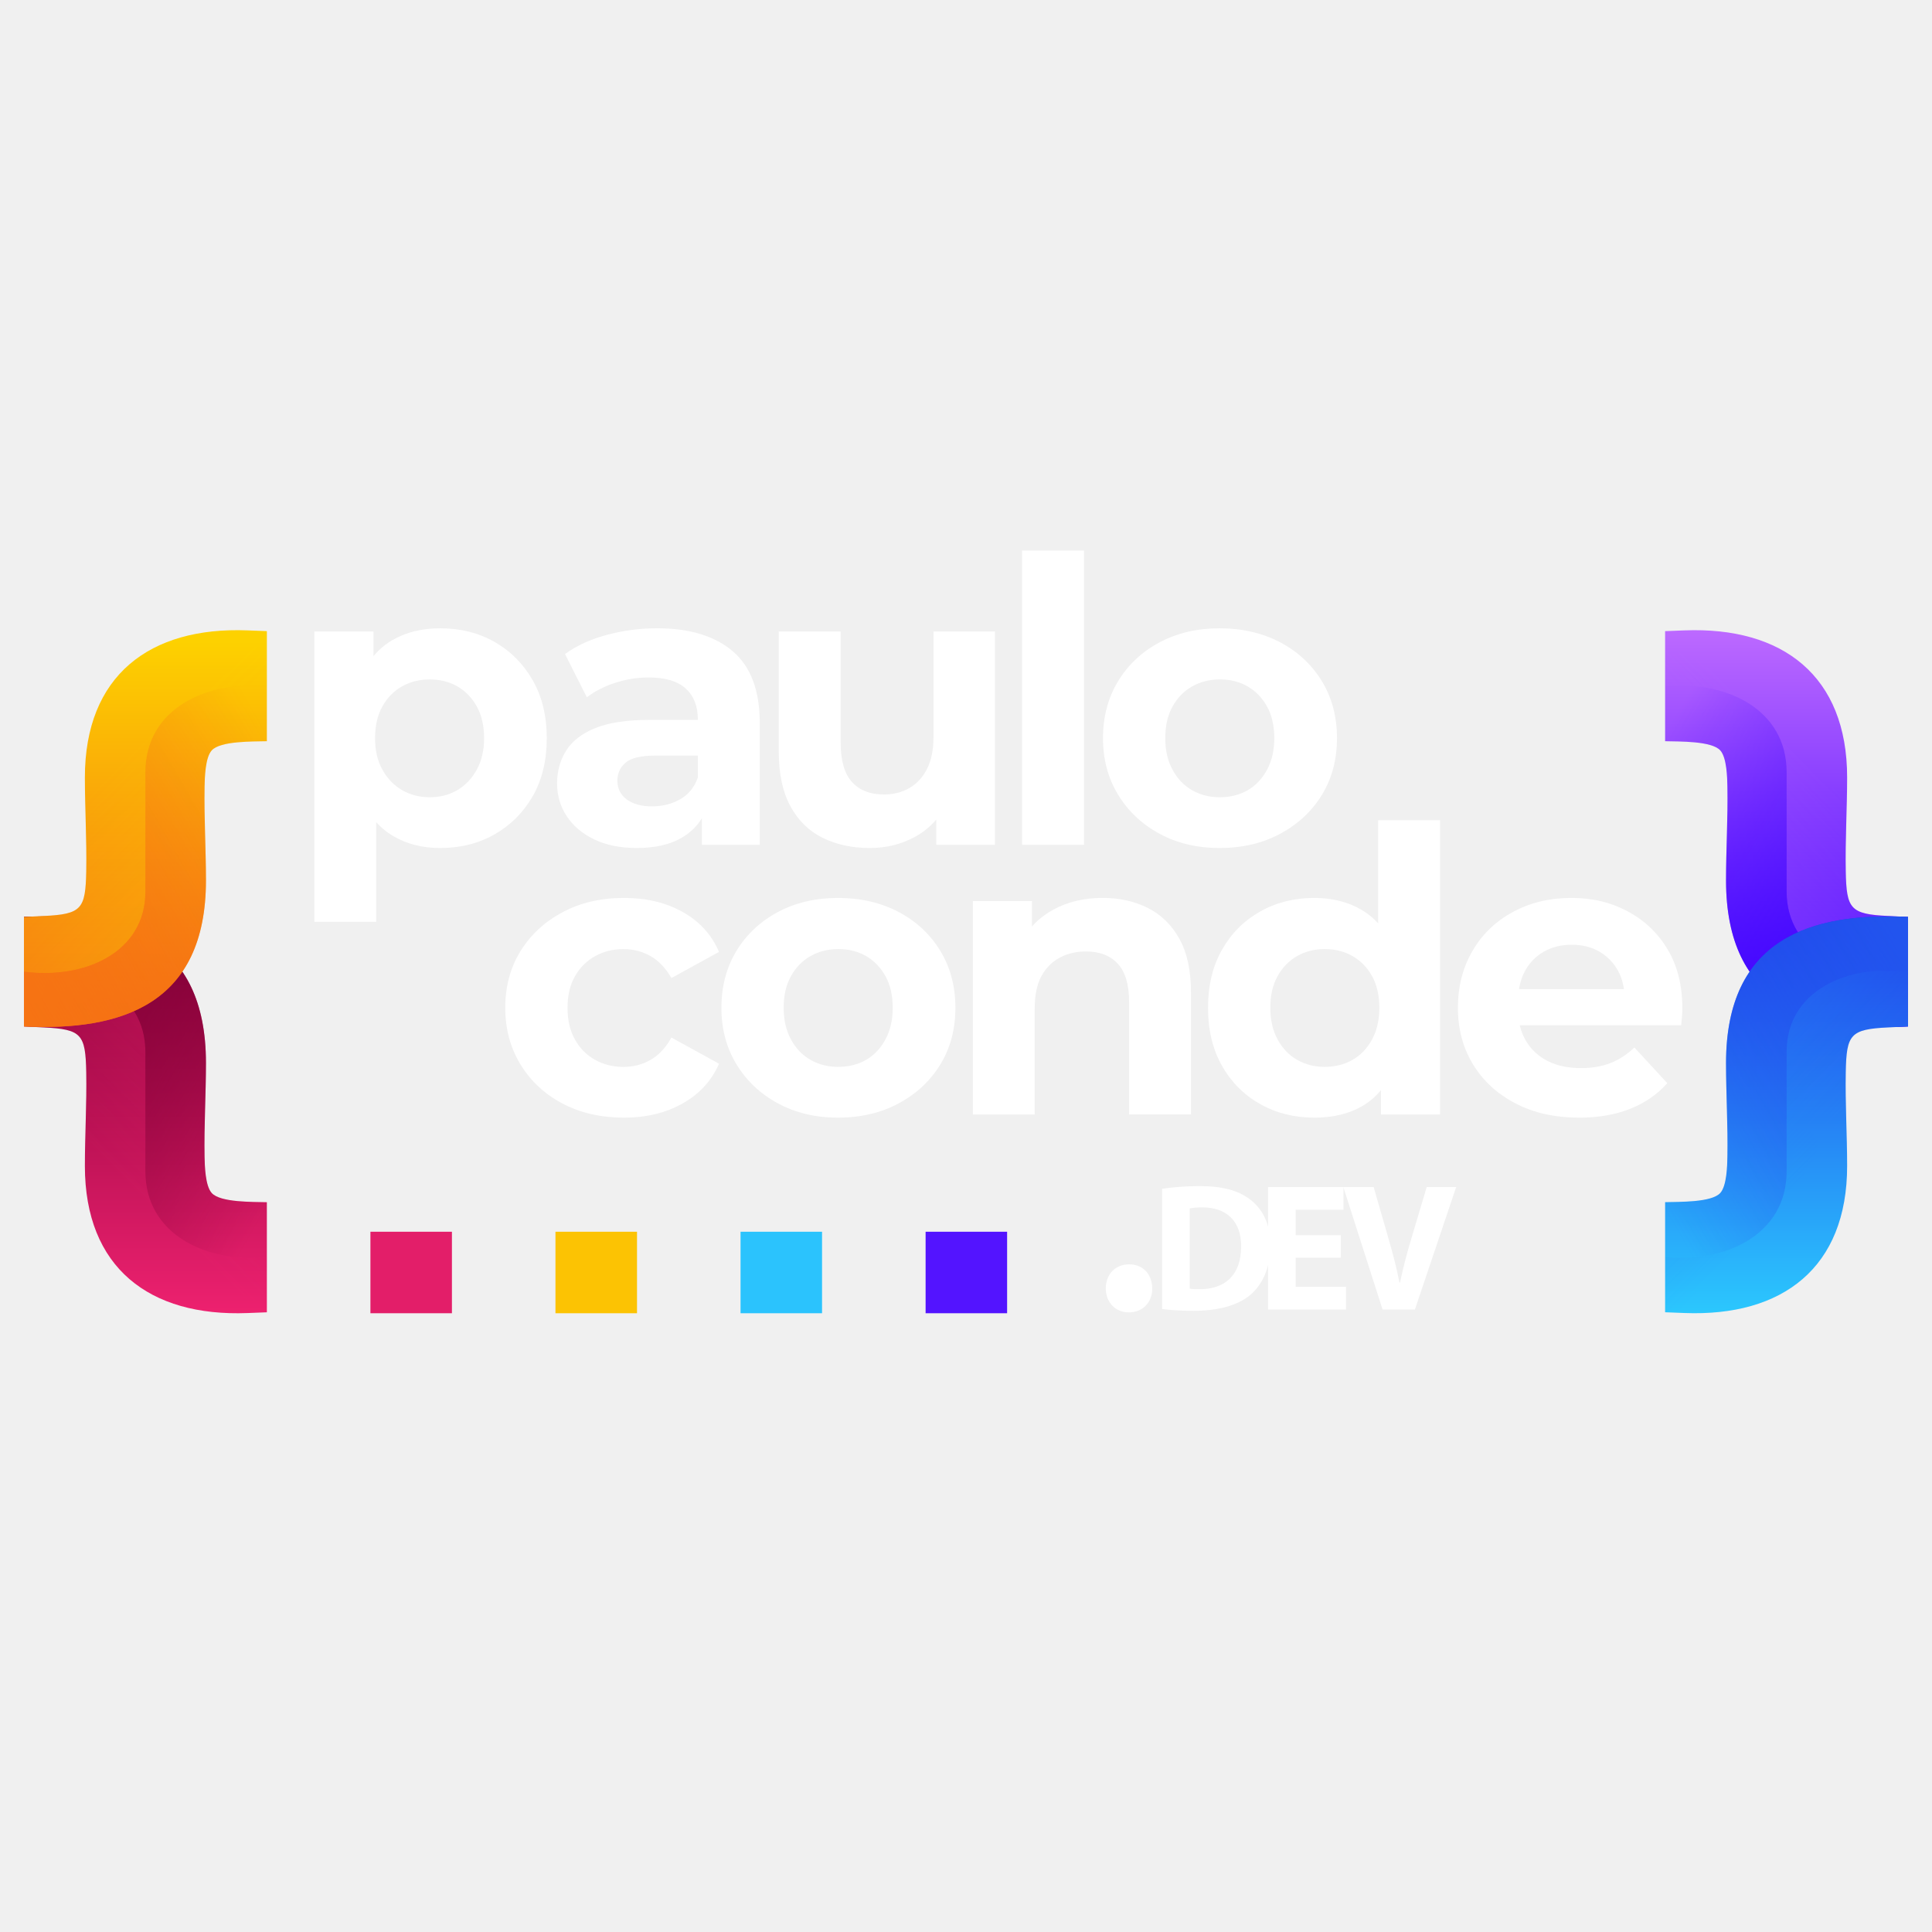
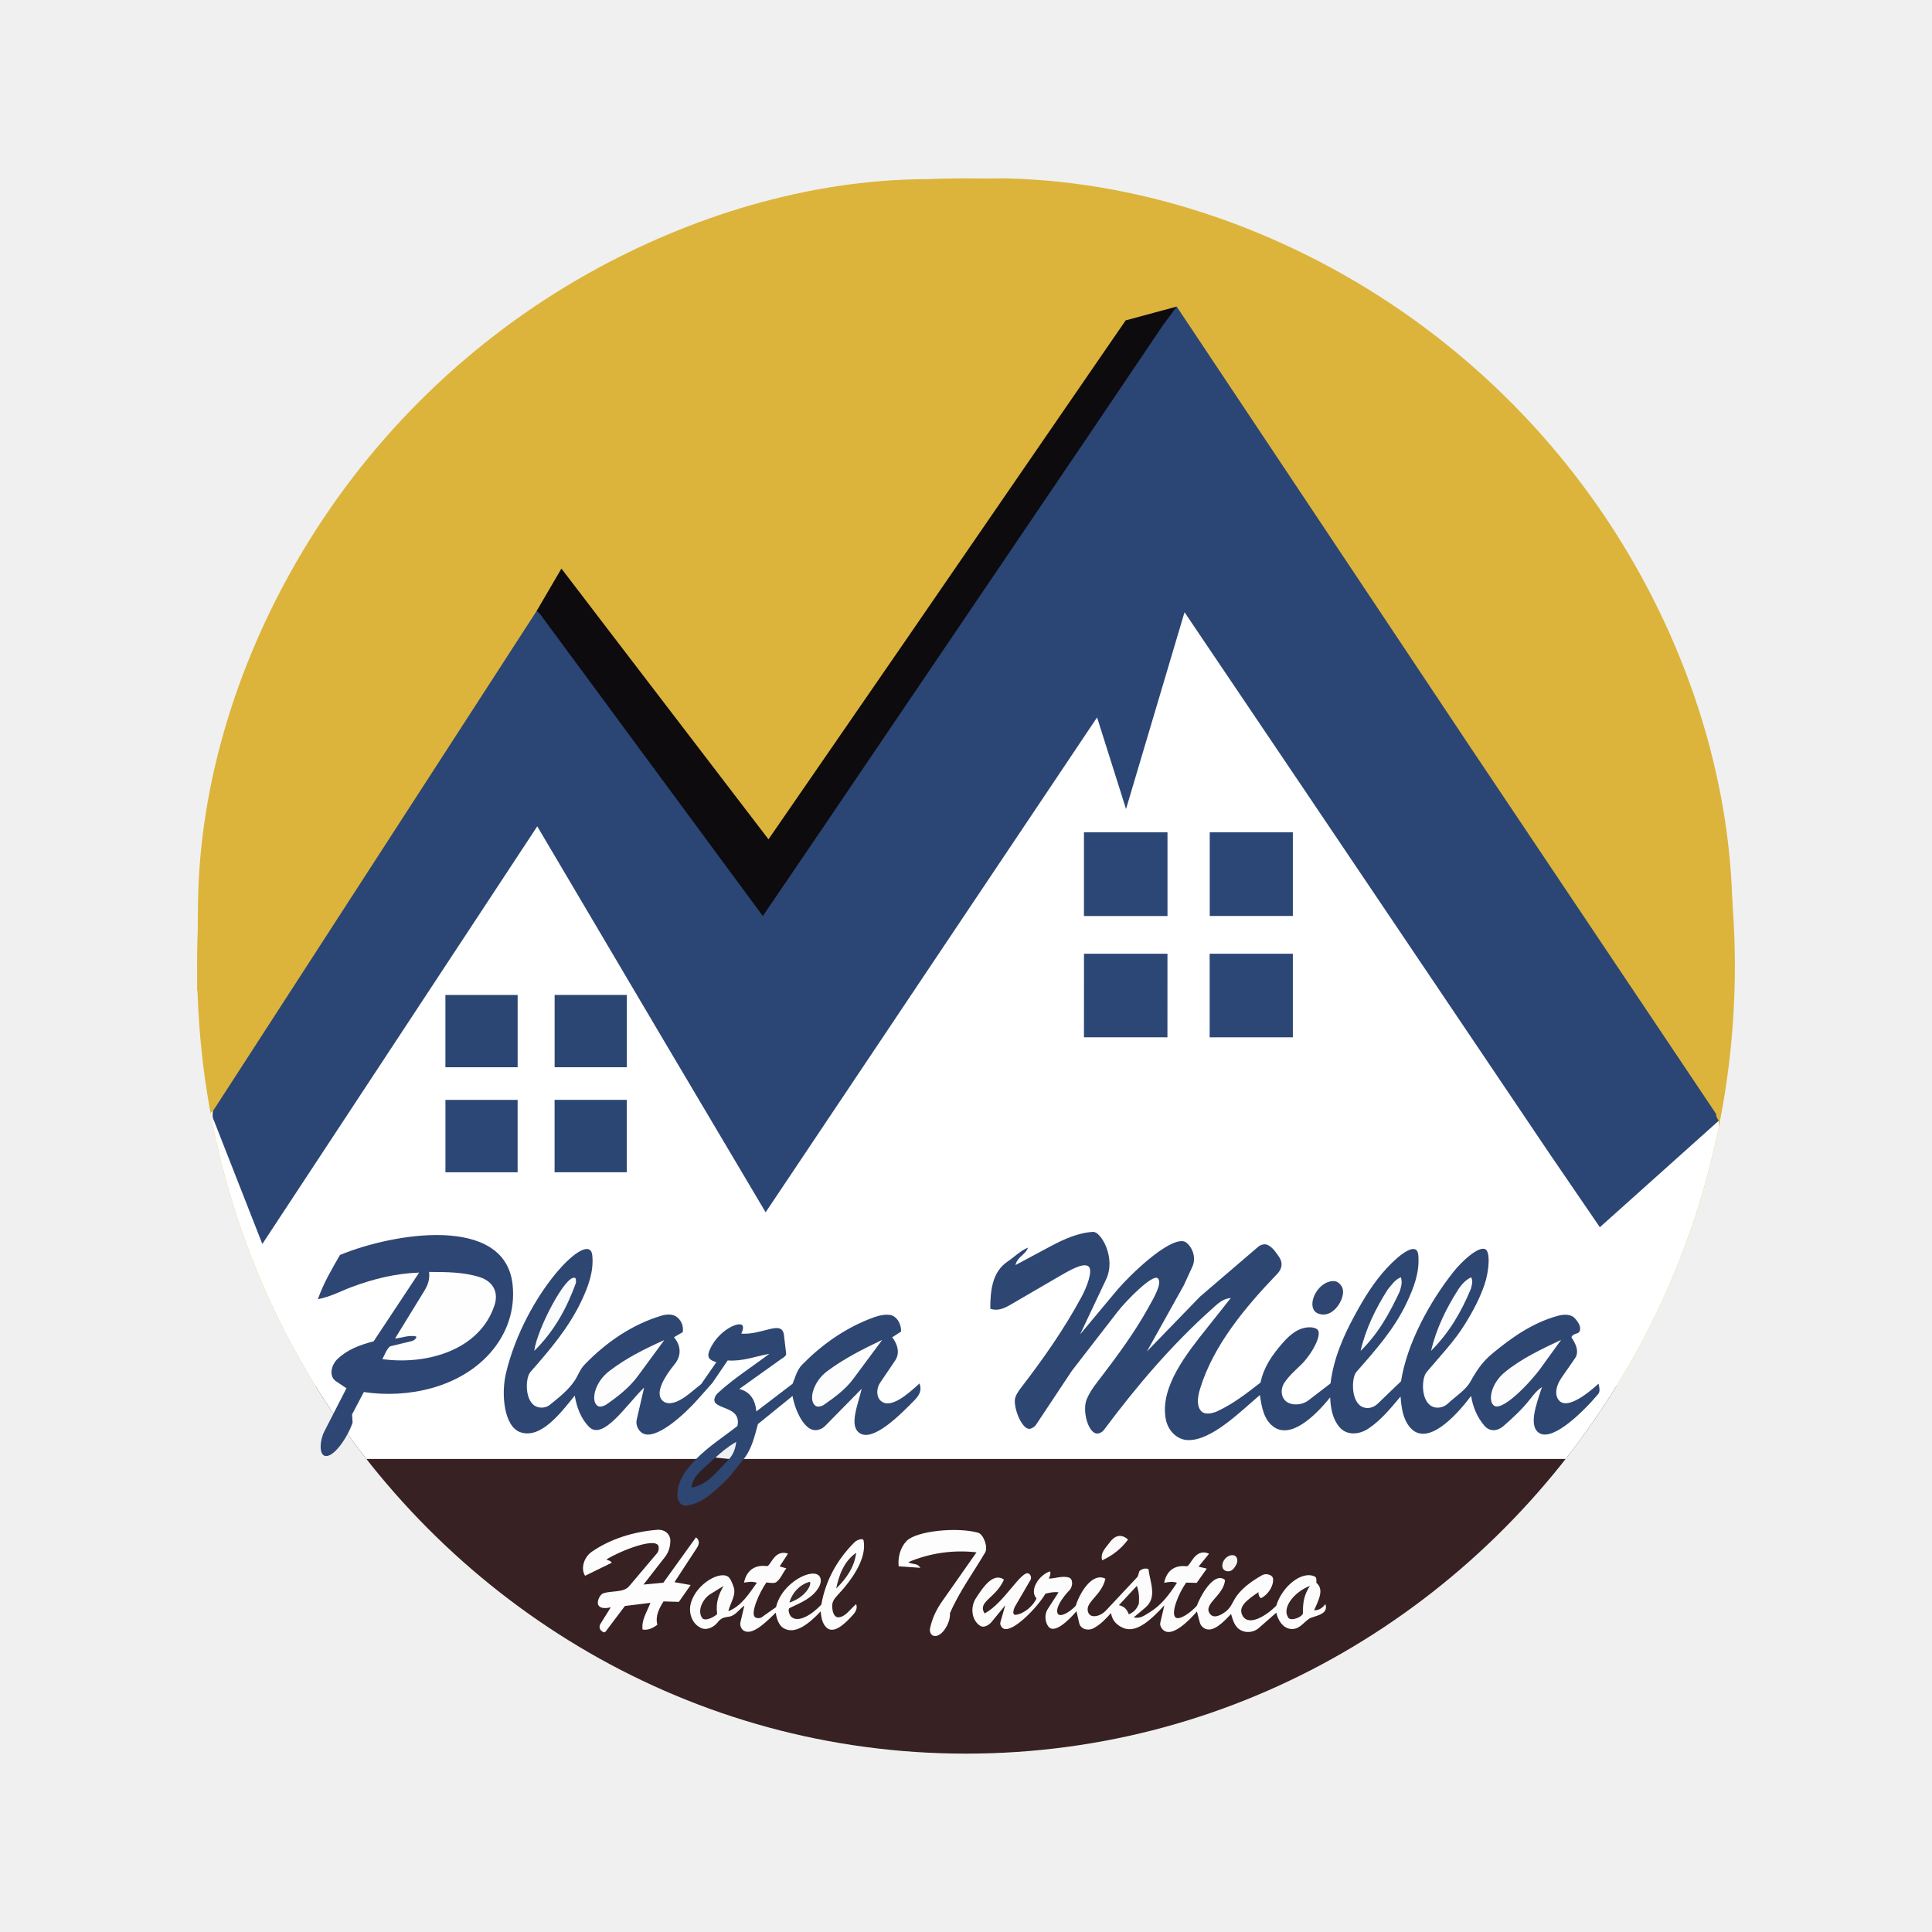
- <svg xmlns="http://www.w3.org/2000/svg" xmlns:xlink="http://www.w3.org/1999/xlink" id="Layer_1" data-name="Layer 1" viewBox="0 0 1080 1080">
+ <svg xmlns="http://www.w3.org/2000/svg" id="Layer_1" data-name="Layer 1" viewBox="0 0 1080 1080">
  <defs>
    <style>
      .cls-1 {
-         mask: url(#mask);
+         fill: #2b4673;
      }

      .cls-2 {
-         fill: #f67313;
+         fill: #392426;
      }

-       .cls-2, .cls-3, .cls-4, .cls-5, .cls-6, .cls-7, .cls-8, .cls-9 {
-         fill-rule: evenodd;
+       .cls-3 {
+         fill: #2e4671;
+       }
+ 
+       .cls-4 {
+         fill: #2e4673;
+       }
+ 
+       .cls-5 {
+         fill: #fbfcfc;
+       }
+ 
+       .cls-6 {
+         fill: #dcb43b;
+       }
+ 
+       .cls-7 {
+         fill: #fafbfc;
+       }
+ 
+       .cls-8 {
+         fill: #2e4672;
+       }
+ 
+       .cls-9 {
+         fill: #392425;
      }

      .cls-10 {
-         fill: #2bc3fd;
+         fill: #2f1e22;
      }

      .cls-11 {
-         fill: url(#linear-gradient-8);
+         fill: #2c4673;
      }

      .cls-12 {
-         fill: url(#linear-gradient-7);
+         fill: #fdfcfc;
      }

      .cls-13 {
-         fill: url(#linear-gradient-5);
+         fill: #3d2a2a;
      }

      .cls-14 {
-         fill: url(#linear-gradient-6);
+         fill: #fff;
      }

      .cls-15 {
-         fill: url(#linear-gradient-9);
+         fill: #2c4674;
      }

      .cls-16 {
-         fill: url(#linear-gradient-4);
+         fill: #2c4675;
      }

      .cls-17 {
-         fill: url(#linear-gradient-3);
+         fill: #fbf9f9;
      }

      .cls-18 {
-         fill: url(#linear-gradient-2);
+         fill: #392525;
      }

      .cls-19 {
-         fill: url(#linear-gradient);
+         fill: #3c2829;
      }

      .cls-20 {
-         mask: url(#mask-2);
+         fill: #2c4775;
      }

      .cls-21 {
-         mask: url(#mask-3);
+         fill: #eff0f3;
      }

      .cls-22 {
-         mask: url(#mask-4);
+         fill: #fefefe;
      }

      .cls-23 {
-         mask: url(#mask-5);
+         fill: #0d0b0e;
      }

      .cls-24 {
-         mask: url(#mask-7);
+         fill: #fbfcfb;
      }

      .cls-25 {
-         mask: url(#mask-6);
+         fill: #2b4675;
      }

      .cls-26 {
-         mask: url(#mask-1);
-       }
- 
-       .cls-3 {
-         fill: #830037;
-       }
- 
-       .cls-4 {
-         fill: #2684f5;
+         fill: #f7f4f4;
      }

      .cls-27 {
-         clip-path: url(#clippath-1);
+         fill: #372122;
      }

      .cls-28 {
-         clip-path: url(#clippath-3);
-       }
- 
-       .cls-29 {
-         clip-path: url(#clippath-2);
-       }
- 
-       .cls-30 {
-         fill: #fcc303;
-       }
- 
-       .cls-31 {
-         fill: #fff;
-       }
- 
-       .cls-32 {
-         clip-rule: evenodd;
-         fill: none;
-       }
- 
-       .cls-33 {
-         fill: url(#linear-gradient-10);
-       }
- 
-       .cls-34 {
-         fill: url(#linear-gradient-11);
-       }
- 
-       .cls-35 {
-         fill: url(#linear-gradient-12);
-       }
- 
-       .cls-5 {
-         fill: #eb206e;
-       }
- 
-       .cls-36 {
-         fill: #e31e69;
-       }
- 
-       .cls-6 {
-         fill: #25e;
-       }
- 
-       .cls-7 {
-         fill: #4004ff;
-       }
- 
-       .cls-8 {
-         fill: #b866ff;
-       }
- 
-       .cls-37 {
-         fill: #5314ff;
-       }
- 
-       .cls-38 {
-         clip-path: url(#clippath);
-       }
- 
-       .cls-9 {
-         fill: #fdd000;
+         fill: #fdfdfd;
      }
    </style>
-     <clipPath id="clippath">
-       <path class="cls-32" d="M13.39,512.58v61.22l11.08.54c21.22,1.01,23.33,3.87,23.74,25.06.31,17.34-.76,34.99-.76,52.42,0,56.82,36.12,84.32,90.96,82.18l10.77-.42v-61.54c-7.82-.23-26.04.25-30.86-5.17-3.61-4.06-3.85-15.16-3.97-20.22-.31-17.33.78-34.99.78-52.42,0-69.46-47.42-84.28-101.74-81.65" />
-     </clipPath>
-     <linearGradient id="linear-gradient" x1="-1259.2" y1="586.36" x2="-1259.2" y2="366.56" gradientTransform="translate(-1177.91 1100.66) rotate(-180)" gradientUnits="userSpaceOnUse">
-       <stop offset="0" stop-color="#820036" />
-       <stop offset="1" stop-color="#ed216f" />
-     </linearGradient>
-     <linearGradient id="linear-gradient-2" x1="-1517.02" y1="1001.93" x2="-1337.27" y2="822.18" gradientTransform="translate(-1273.92 1478.39) rotate(-180)" gradientUnits="userSpaceOnUse">
-       <stop offset="0" stop-color="#fff" />
-       <stop offset="1" stop-color="#000" />
-     </linearGradient>
-     <mask id="mask" x="13.39" y="542.42" width="135.79" height="191.69" maskUnits="userSpaceOnUse">
-       <rect class="cls-18" x="13.39" y="542.42" width="135.79" height="191.69" />
-     </mask>
-     <linearGradient id="linear-gradient-3" x1="-1264.51" y1="920.9" x2="-1435.99" y2="821.96" gradientTransform="translate(-1273.92 1476.31) rotate(-180)" xlink:href="#linear-gradient-2" />
-     <mask id="mask-1" x="13.39" y="512.29" width="135.79" height="190.9" maskUnits="userSpaceOnUse">
-       <rect class="cls-17" x="13.39" y="512.29" width="135.79" height="190.9" />
-     </mask>
-     <clipPath id="clippath-1">
-       <path class="cls-32" d="M13.39,573.8v-61.22l11.08-.54c21.22-1.01,23.33-3.88,23.74-25.05.31-17.34-.76-35-.76-52.42,0-56.83,36.12-84.33,90.96-82.18l10.77.42v61.53c-7.82.23-26.04-.25-30.86,5.17-3.61,4.05-3.85,15.16-3.97,20.2-.31,17.34.78,35,.78,52.42,0,69.47-47.42,84.29-101.74,81.65" />
-     </clipPath>
-     <linearGradient id="linear-gradient-4" x1="-1259.2" y1="526.59" x2="-1259.2" y2="742.19" gradientTransform="translate(-1177.91 1100.66) rotate(-180)" gradientUnits="userSpaceOnUse">
-       <stop offset="0" stop-color="#f56b15" />
-       <stop offset="1" stop-color="#fdd100" />
-     </linearGradient>
-     <linearGradient id="linear-gradient-5" x1="-1517.05" y1="855.46" x2="-1337.3" y2="1035.06" gradientTransform="translate(-1273.92 1465.28) rotate(-180)" xlink:href="#linear-gradient-2" />
-     <mask id="mask-2" x="13.39" y="352.27" width="135.79" height="191.68" maskUnits="userSpaceOnUse">
-       <rect class="cls-13" x="13.39" y="352.27" width="135.79" height="191.68" />
-     </mask>
-     <linearGradient id="linear-gradient-6" x1="-1264.5" y1="936.44" x2="-1435.99" y2="1035.39" gradientTransform="translate(-1273.92 1467.41) rotate(-180)" xlink:href="#linear-gradient-2" />
-     <mask id="mask-3" x="13.39" y="383.18" width="135.79" height="190.91" maskUnits="userSpaceOnUse">
-       <rect class="cls-14" x="13.39" y="383.18" width="135.79" height="190.91" />
-     </mask>
-     <clipPath id="clippath-2">
-       <path class="cls-32" d="M1066.61,573.8v-61.22l-11.09-.54c-21.23-1.02-23.34-3.88-23.73-25.06-.33-17.34.77-35,.77-52.41,0-56.83-36.12-84.33-90.97-82.18l-10.78.42v61.53c7.81.23,26.05-.25,30.87,5.17,3.61,4.05,3.86,15.16,3.95,20.2.33,17.34-.77,35-.77,52.42,0,69.47,47.43,84.29,101.74,81.65" />
-     </clipPath>
-     <linearGradient id="linear-gradient-7" x1="-2176.62" y1="526.45" x2="-2176.62" y2="747.71" gradientTransform="translate(-1177.91 1100.66) rotate(-180)" gradientUnits="userSpaceOnUse">
-       <stop offset="0" stop-color="#3a00ff" />
-       <stop offset="1" stop-color="#bc69ff" />
-     </linearGradient>
-     <linearGradient id="linear-gradient-8" x1="-2038.68" y1="855.45" x2="-2218.44" y2="1035.07" gradientTransform="translate(-1201.82 1465.28) rotate(-180)" xlink:href="#linear-gradient-2" />
-     <mask id="mask-4" x="930.81" y="352.26" width="135.79" height="191.69" maskUnits="userSpaceOnUse">
-       <rect class="cls-11" x="930.81" y="352.26" width="135.79" height="191.68" />
-     </mask>
-     <linearGradient id="linear-gradient-9" x1="-2291.23" y1="936.45" x2="-2119.74" y2="1035.4" gradientTransform="translate(-1201.82 1467.41) rotate(-180)" xlink:href="#linear-gradient-2" />
-     <mask id="mask-5" x="930.81" y="383.17" width="135.79" height="190.91" maskUnits="userSpaceOnUse">
-       <rect class="cls-15" x="930.81" y="383.18" width="135.79" height="190.91" />
-     </mask>
-     <clipPath id="clippath-3">
-       <path class="cls-32" d="M1066.61,512.58v61.22l-11.09.53c-21.23,1.01-23.34,3.88-23.73,25.06-.33,17.34.77,35,.77,52.42,0,56.82-36.12,84.32-90.97,82.17l-10.78-.42v-61.55c7.81-.23,26.05.26,30.87-5.16,3.61-4.06,3.86-15.17,3.95-20.22.33-17.34-.77-34.99-.77-52.42,0-69.46,47.43-84.3,101.74-81.65" />
-     </clipPath>
-     <linearGradient id="linear-gradient-10" x1="-2176.62" y1="613.64" x2="-2176.62" y2="350.17" gradientTransform="translate(-1177.91 1100.66) rotate(-180)" gradientUnits="userSpaceOnUse">
-       <stop offset="0" stop-color="#1e27e8" />
-       <stop offset="1" stop-color="#2cd2ff" />
-     </linearGradient>
-     <linearGradient id="linear-gradient-11" x1="-2291.23" y1="920.91" x2="-2119.74" y2="821.96" gradientTransform="translate(-1201.82 1476.31) rotate(-180)" xlink:href="#linear-gradient-2" />
-     <mask id="mask-6" x="930.81" y="512.28" width="135.79" height="190.91" maskUnits="userSpaceOnUse">
-       <rect class="cls-34" x="930.81" y="512.28" width="135.79" height="190.91" />
-     </mask>
-     <linearGradient id="linear-gradient-12" x1="-2038.73" y1="1001.93" x2="-2218.48" y2="822.18" gradientTransform="translate(-1201.82 1478.39) rotate(-180)" xlink:href="#linear-gradient-2" />
-     <mask id="mask-7" x="930.81" y="542.42" width="135.79" height="191.69" maskUnits="userSpaceOnUse">
-       <rect class="cls-35" x="930.81" y="542.42" width="135.79" height="191.69" />
-     </mask>
  </defs>
+   <path class="cls-6" d="M969.8,540c0-243.17-192.43-440.29-429.8-440.29S110.21,296.83,110.21,540c0,86.36,24.29,166.89,66.22,234.87h727.15c41.93-67.98,66.22-148.51,66.22-234.87Z" />
+   <path class="cls-27" d="M540.01,980.29c153.07,0,287.43-81.99,363.57-205.42H176.43c76.14,123.43,210.5,205.42,363.57,205.42Z" />
+   <path class="cls-28" d="M363.6,895.99l-14.27,1.77-10.86,14.4c-.69.91-2.32-.41-2.75-.99-.58-.79-.87-2.14-.05-3.45l5.76-9.22c-2.26.54-5.83.98-7.02-1.34-.86-1.68.73-5.68,2.76-6.45,4.22-1.59,11.39-.32,14.44-3.92l15.76-18.63c.98-1.16,1.05-3.21.6-4.14-2.16-4.48-20.67,2.63-29.01,7.75,1.02.66,1.99.32,3.03,1.81l-14.94,7.29c-2.56-4.18-.63-10.4,3.81-13.46,10.56-7.3,23.59-11.2,36.5-12.24,4.25-.34,7.48,2.43,7.37,6.34-.09,3.14-.97,6.22-2.84,8.63l-12.17,15.64,11.1-1.05,18.23-25.33c2.29,1.64,1.76,3.99.56,5.82l-12.57,19.22,9.04,1.61-6.6,9.41-8.56-.26c-2.51,3.97-4.72,8.27-3.44,13.03-2.52,1.89-5.26,3.24-8.3,2.67-.58-5.37,2.18-9.24,4.4-14.89Z" />
+   <path class="cls-28" d="M519.84,910.52c1.26-6.04,3.67-10.89,6.9-15.48l19.13-27.28c-13.31-1.5-26.29.48-38.14,5.51,2.67,1.57,5.04.26,6.72,3.15l-12.08-.85c-.56-4.91.84-10.32,4.28-14.03,5.39-5.82,28.62-8.02,40.08-4.74,3.15.9,5.68,8.15,3.97,11.06-6.78,11.52-14.4,21.76-19.69,33.99.52,5.56-5.15,14.41-9.54,12.42-.87-.39-1.87-1.74-1.62-3.73Z" />
+   <path class="cls-17" d="M630.59,860.63c-3.76,5.06-8.61,8.91-14.48,11.6-1.21-4.29,2.08-7.03,4.27-10.07,2.32-3.22,5.97-5.34,10.21-1.54Z" />
+   <path class="cls-26" d="M691.13,874.55c-1.05,1.99-2.1,3.18-3.34,3.63-1.41.5-3.78.05-4.31-1.77-.97-3.32,2.26-7.25,5.67-7.06,2.57.14,3.07,3.13,1.98,5.2Z" />
+   <path class="cls-12" d="M601.77,900.68c-5.17,6.04-12.54,12.59-15.65,8.65-2.12-2.69-2.25-7.05-.48-9.78l6.1-9.45c-2.96-.36-4.8.25-7.3.75-4.59,7.81-18.19,21.77-23.33,19.6-1.18-.5-2.31-2.12-1.87-3.67l2.7-9.4-7.68,9.35c-1.21,1.47-4.15,3.49-6.27,2.16-4.93-3.1-5.62-10.42-2.58-15.26,4.73-7.52,10.09-14.52,15.82-10.65-4.53,10.49-15.02,12.26-10.85,18.92,10.82-5.46,20.8-24.8,24.8-22.2,1.06.69,1.55,2.33.85,3.53l-8.59,14.74c-.69,1.19-2.02,4.99.42,4.71,4.58-.52,9.87-5.12,11.53-9.17-4.11-4.47,1.21-12.96,7.58-15.13.54,1.44-.03,2.62-.7,4.08,3.62-.1,7.25-1.58,10.9-.73,3.03.7,2.52,5.33.66,7.23-4.01,4.1-8.17,10.33-6.51,13.12,1.28,2.16,6.39-.6,10-4.4,2.8-8.72,9.8-18.77,16.6-15.16-1.96,8.74-9.98,12.36-9.92,17.15.02,1.37.64,3.33,2.74,3.72,2.63.49,5.66-1.15,7.53-3.14l17.44-18.61c.86-.92.71-3.17,1.62-3.75,1.36-.86,2.72-1.43,4.65-.78,1.01,7.79,5.04,15.87-1.8,21.62l-6.44,5.41c3.73.87,6.21-1.21,8.98-2.89,6.44-3.91,10.83-9.78,15.22-16.47-2.7-.93-4.82-.35-7.16,0,1.38-7,6.11-10.01,12.5-9.23,2.28.28,4.38-10.49,12.61-7.04l-5.89,7.25,4.62,1.1-5.66,7.97-5.89-.14c-4.31,6.13-8.79,17.21-5.88,19.51,2.06,1.63,8.38-2.63,11.83-6.56,3.4-8.61,10.51-18.92,15.76-14.42-.52,8.74-12.82,13.52-8.28,19.07,1.88,2.29,4.81,1.04,6.99-.27,3.56-2.13,4.53-4.14,6.3-7.42,3.4-6.29,9.78-10.66,15.86-14.13,2-1.14,5.87-.22,6.02,2.16.26,4.23-2.87,8.65-6.48,10.64-.9.5-2.01-2.21-1.65-3.3-6.43,4.41-11.97,8.31-8.76,13.51,3.39,5.48,12.73.1,18.65-5.89,3.19-10.63,14.37-19.95,21.71-16.21.85.44.77,2.15.69,3.38,4.31,3.65,1.68,9.01-1.25,15.36,2.83.17,4.82-1.45,6.31-3.43,2.21,6.17-6.79,6.63-9.05,8.16-3.34,2.25-5.73,6.41-10.58,5.71-4.07-.59-6.76-4.53-7.8-9.05l-9.9,8.66c-2.69,2.35-7.05,2.88-10.25.97-3.02-1.8-4.05-5.08-5.14-8.91-4.26,4.54-9.56,9.92-13.97,8.44-1.41-.47-2.99-1.74-3.51-3.72l-1.61-6.12c-5.05,5.91-13.21,13.44-17.85,11.02-1.58-.83-3.07-2.89-2.6-4.88l2.25-9.56c-6.8,7.23-15.19,15.88-22.96,12.62-3.23-1.35-6.25-3.9-6.84-8.3-2.98,3.23-5.74,6.28-9.71,8.42-3.18,1.7-7.3.62-8.09-2.82l-1.51-6.59Z" />
+   <path class="cls-18" d="M728.36,901.6c.03,2.3-6.7,4.82-8.14,2.77-3.9-5.55,3.18-14.44,12.03-17.86-3.15,4.89-3.98,8.96-3.89,15.08Z" />
+   <path class="cls-9" d="M631.02,902.43c-1.24-3.24-2.73-4.41-5.54-5.13l10-10.78c1.32,3.56,1.44,6.66,1.13,10.12-1.13,2.53-2.45,4.45-5.59,5.79Z" />
+   <path class="cls-12" d="M407.41,881.74c1.14,1.04,2.11,3.76,2.62,5.15,1.75,4.79-1.78,8.92-2.89,13.82,7.61-3.14,11.44-9.76,15.97-15.93-2.68-.92-4.66-.44-7.2-.09,1.42-7.05,6.32-10.1,12.73-9.23,2.2.3,3.98-9.56,11.87-7l-4.65,7.16,3.73,1.11c-2.08,2.5-3.02,5.69-5.63,7.68-1.21.86-3.61.37-5.55.19-4.12,5.91-8.94,17.13-6.41,19.34.86.75,2.78.83,3.86.06l7.97-5.62c3.18-13.92,21.34-22.87,24.55-16.79.85,1.61.37,3.92-.65,5.68-3.54,6.09-9.97,8.62-16.24,11.58-1.42.67-.14,3.97.72,4.83,3.85,3.84,11.73-1.12,16.93-6.7,2.31-13.49,8.96-25.36,18.63-34.95.98-.97,4.42-2.52,4.97-.98,2.01,10.36-6.86,22.53-14.58,30.71-1.86,1.97-3.04,3.75-2.97,6.28.06,1.91.68,6.33,3.72,6.03,3.91-.38,6.54-4.79,9.63-7.32.86,1.77.04,3.94-1.42,5.61-4.85,5.55-11.26,11.45-15.28,7.29-2.27-2.34-2.72-5.45-3.09-8.87-6.34,6.71-14.37,13.45-20.97,9.23-2.18-1.39-3.63-4.73-4.13-8.52-5.83,5.68-13.43,13.24-18.17,9.87-1.02-.73-2-2.69-1.58-4.48l2.21-9.36c-2.97,2.1-5.04,5.74-8.62,6.21-2.92.39-4.47.8-6.36,3.22-2,2.57-5.94,4.63-9.24,3.11-5.12-2.35-7.25-8.62-5.64-14.12,3.13-10.76,16.64-18.35,21.19-14.22Z" />
+   <path class="cls-2" d="M400.91,902.22c-1.58,1.7-6.84,4.41-8.43,2.2-2.97-4.24.69-10.88,4.48-13.23l7.49-4.63c-2.85,5.1-4.42,9.42-3.54,15.65Z" />
+   <path class="cls-19" d="M467.45,887.98c1.4-7.08,4.27-15.25,11.18-19.97-1.07,7.98-5.28,14.15-11.18,19.97Z" />
+   <path class="cls-13" d="M452.22,884.35c2.23-.67-.43,8.07-10.94,11.49,1.48-5.44,5.65-9.89,10.94-11.49Z" />
+   <path class="cls-14" d="M960.77,630.16v-3.66s-22.76-13.61-22.76-13.61l22.76-163.05c-6.26-30.81-15.67-60.43-27.85-88.51h-222.76l-52.36-49.4-28.51,49.4H147.1c-23.7,54.6-28.28,111.46-28.28,175.07,0,26.23-2.98,58.03,1.32,83,.35,2.03-2.68,1.54-2.3,3.56,13.4,71.95,43.9,137.68,86.99,192.61h670.36c41.65-53.09,71.53-116.27,85.58-185.42Z" />
+   <path class="cls-6" d="M561.92,99.71c81,1.72,161.97,31.33,228.07,78.73,53.56,38.41,98.13,88.79,129.6,147.62,29.42,54.99,47.4,117.06,48.8,179.28v48.61c-.68.19-1.13,1.41-.96,2.41.71,4.18-.42,7.73-.64,11.81-1.03,18.69-4.05,36.64-7.45,54.53l-1.84.27s-100.06-149.77-300.19-449.3l.5-2.28-3.92,2.79-23.72,6.52-198.97,289.05c-1.07.74-2.19.6-3.3-.02l-113.61-148.55c-4.3,6.45-8.39,13.18-12.24,20.18l-2.06.2.97,1.58c-59.96,92.63-119.92,185.28-179.9,277.93l-1.97-.04c-3.76-17.78-6.11-35.93-7.3-54.55-.24-3.81-1.2-7.09-.65-10.94.12-.83-.46-1.6-.93-1.61l.45-47.67c.67-69.8,23.12-139.19,58.96-198.83,38.73-64.46,93.65-117.83,159.27-154.62,56.88-31.88,122.62-52.21,188.05-52.66l45-.46Z" />
+   <path class="cls-25" d="M959.33,622.7c-.2,1.08.51,2.31,1.44,3.81l-66.44,59.52-28.06-41.03-134.54-199.64-69.57-103.12-32.7,110.01-16.19-51.22-87.67,130.86-97.61,145.79-55.17-93.06-72.49-122.7-153.68,233.47-26.95-68.72c-1.2-2.15-.94-3.96-.64-5.62l180.9-279.48c1.49-1.05,2.88-.43,4.18,1.87l122.32,165.58c75.78-111.9,151.57-223.59,227.35-335.07l3.97-2.57,164.58,246.95,136.95,204.36Z" />
+   <path class="cls-23" d="M657.8,171.38l-7.84,10.64-44.9,66.53-143.05,211.2-35.59,52.33-121.69-164.98c-1.63-2.22-2.57-3.95-4.75-5.54l13.86-23.73,27.92,36.54,87.83,114.8,75.87-110.03,123.79-180.05,28.56-7.71Z" />
+   <rect class="cls-16" x="676.25" y="465.27" width="46.46" height="46.76" />
+   <rect class="cls-20" x="676.21" y="533.14" width="46.5" height="46.73" />
+   <rect class="cls-20" x="605.94" y="465.27" width="46.69" height="46.79" />
+   <rect class="cls-20" x="605.92" y="533.17" width="46.72" height="46.66" transform="translate(72.5452 1185.577) rotate(-89.9785)" />
+   <rect class="cls-11" x="310.04" y="556.17" width="40.38" height="40.42" />
+   <rect class="cls-15" x="310.02" y="614.82" width="40.38" height="40.48" />
+   <rect class="cls-1" x="248.99" y="556.19" width="40.37" height="40.41" />
+   <rect class="cls-20" x="249.01" y="614.85" width="40.34" height="40.46" />
+   <path class="cls-4" d="M181.24,813.71c-2.82-1.2-2.51-8.5.06-13.52l12.37-24.14-5.84-3.91c-4.12-2.76-2.75-9.01.84-12.45,5.54-5.32,12.59-7.89,20.21-9.91l25.43-38.4c-13.15.47-25.33,3.48-37.45,7.97-6.36,2.35-11.96,5.54-19.17,6.91,3.3-9.32,7.76-16.67,12.35-24.71,29.95-12.44,92.24-22.6,96.49,16.47,1.57,14.39-3.21,28-12.94,38.77-16.92,18.74-45.28,25.11-70.21,21.37l-6.58,12.53.31,4.52c-2.58,8-11.01,20.58-15.88,18.5Z" />
+   <path class="cls-22" d="M218.08,752.61l12.29-2.99c1.23-.3,2.95-1.95,2.15-2.58-4.06-.82-7.71.84-11.69,1.21l16.19-26.35c2.01-3.27,3.32-6.41,2.85-10.88,9.59.05,19.33,0,28.5,2.98,7.24,2.36,10.43,8.4,8.09,15.55-8.19,25.1-37.61,33.61-62.74,30.22,1.5-2.6,2.23-5.45,4.35-7.16Z" />
+   <path class="cls-3" d="M741.43,734.66c-2.83.6-5.63-.44-6.73-1.98-3.68-5.17,2.63-16.56,10.76-16.56,2.54,0,4.29,2.23,4.94,3.83,1.78,4.43-2.87,13.41-8.97,14.71Z" />
+   <path class="cls-8" d="M872.71,770.49c-2.3,3.32-3.91,8.21-1.75,11.64,4.11,6.54,15.68-2.33,22.62-8.62.42,1.43,1,4.35-.05,5.6-7.56,9.07-24.92,26.57-32.84,22.11-6.5-3.66-2.05-15.92,1.29-25.78-2.61,1.55-4.57,4.05-6.58,6.61-4.5,5.72-9.55,10.42-15.02,15.18-3.14,2.74-7.47,3.29-10.47-.12-4.26-4.84-6.61-10.87-7.56-16.79-8.74,11.66-24.78,28.68-34.17,17.55-3.94-4.67-4.74-10.7-5.26-17.2-5.54,6.54-10.88,13.23-18.1,18-5.08,3.35-11.95,3.87-15.99-.84-3.96-4.62-5-10.69-5.26-16.7-8.02,10.02-22.12,23.89-31.97,16.2-5.17-4.04-6.31-10.69-7.31-17.5-10.99,9.37-27.02,25.47-40.12,25.2-6.34-.13-11.25-5.42-12.46-11.55-3.55-18.04,11.74-36.92,23.07-51.19l13.26-16.71c-4.6.41-7.38,3.27-10.56,6.11-22.67,20.29-42.16,43.23-60.32,67.58-1.04,1.39-2.54,2.04-3.73,2.09-4.9.22-8.66-12.45-5.96-19.11,2.01-4.95,5.44-9,8.65-13.22,9.22-12.12,17.97-24.05,25.42-37.35,3.45-6.16,8.4-14.49,5.7-17.1-2.79-2.69-17.7,12.47-22.52,18.7l-25.57,33.05-20.04,30.17c-.81,1.22-2.49,2.09-3.45,2.23-3.94.56-8.58-9.8-8.37-15.91.09-2.62,2.24-5.47,3.9-7.63,12.36-16.09,23.75-32.37,33.4-50.23,3.17-5.86,6.42-14.81,3.94-16.98-2.82-2.46-10.82,2.24-16.79,5.72l-27,15.72c-3.43,1.99-7.24,3.64-11.16,2.15-.04-10.56,1.3-20.74,9.62-26.32,3.9-2.62,7.12-6.06,11.48-7.82-1.73,4.35-5.96,5.03-7.02,9.75l19.66-10.52c7.37-3.94,15.37-7.58,23.76-8.03,4.26-.23,13.01,14.36,7.22,26.6l-14.52,30.71,19.87-23.81c7.99-9.57,29.51-30.18,38.12-28.19,2.91.67,7.78,7.59,4.76,14.17l-4.75,10.33-20.64,37.02,29.66-30.62,32.46-27.82c1.56-1.34,3.84-1.92,5.61-.97,2.8,1.5,4.4,4.07,6.09,6.51,2.23,3.22,1.82,6.62-.91,9.47-17.67,18.4-35.9,39.98-43.3,64.65-1.12,3.73-1.96,8.54.33,11.69,1.97,2.7,5.99,1.85,8.74.82,9.19-4.14,16.81-10.1,24.83-16.33,1.79-8.73,6.54-15.43,12.25-21.99,4.18-4.81,9.14-9.11,15.79-8.89,1.36.05,2.84.49,3.55,1.04,3.48,2.7-3.23,14.35-8.93,19.88-3.37,3.27-6.66,6.1-9.31,10.04-2.5,3.73-2.03,9.38,2.45,11.36,3.37,1.49,8.05.76,10.87-1.41l12.45-9.56c1.71-13.79,7-26.09,13.57-38.15,5.21-9.56,10.62-18.46,18.01-26.42,7.21-7.76,16.86-15.18,17.51-6.99.76,9.44-2.46,17.91-6.48,26.43-6.96,14.75-17.47,26.58-28.22,38.81-2.72,3.09-3.2,17.18,3.95,19.69,2.79.98,5.86.06,8.01-2l13.06-12.55c3.34-21.31,16.08-44.51,29.41-61.3,4.73-5.96,13.87-14.31,17.66-12.57,3.01,1.38,2.16,12.35-.39,19.78-2.66,7.77-6.43,14.87-10.76,21.87-6.18,10-14.03,18.07-21.59,27.05-3.15,3.74-3.32,17.49,4.11,19.64,2.46.71,5.65.02,7.83-2.07,3.88-3.73,9.87-7.43,12.51-12.19,3.44-6.19,6.62-11.03,12.29-15.74,10.96-9.09,22.63-17.25,36.63-21.08,3.14-.86,7.16-1.03,9.32,1.24,1.69,1.77,4.32,5.24,2.5,7.97-.84.85-3.85.92-4.26,2.9,2.44,3.4,4.52,8.02,1.99,11.66l-7.76,11.17Z" />
+   <path class="cls-28" d="M861.41,764.61c-6.09,8.44-21.53,24.55-26.27,21.14-3.45-2.48-1.77-12.34,6.16-18.78,9.42-7.66,20.28-12.73,31.38-17.98l-11.28,15.62Z" />
+   <path class="cls-24" d="M760.57,755.2c2.89-12.48,8.41-23.73,15.15-34.3,2.29-2.73,3.99-5.53,7.37-6.9.94,2.72.2,5.14-.57,7.77-5.6,12.04-11.85,23.53-21.95,33.43Z" />
+   <path class="cls-5" d="M799.96,755.12c2.93-12.38,8.43-23.67,15.16-34.21,1.9-2.97,4.22-5.41,7.28-6.92,1.13,2.25.41,4.18-.15,6.43-5.26,12.7-12.05,24.52-22.29,34.7Z" />
  <g>
-     <path class="cls-31" d="M175.73,515.28v-162.29h33.03v24.39l-.67,35.47,2.22,35.25v67.18h-34.59ZM246.01,474.04c-9.9,0-18.62-2.22-26.16-6.65-7.54-4.43-13.41-11.2-17.62-20.29s-6.32-20.58-6.32-34.47,2-25.57,5.99-34.59c3.99-9.01,9.79-15.74,17.4-20.17,7.61-4.43,16.52-6.65,26.72-6.65,11.38,0,21.54,2.55,30.48,7.65,8.94,5.1,16.04,12.23,21.28,21.39,5.24,9.17,7.87,19.95,7.87,32.37s-2.63,23.39-7.87,32.48c-5.25,9.09-12.34,16.18-21.28,21.28-8.94,5.1-19.1,7.65-30.48,7.65ZM240.25,445.66c5.76,0,10.9-1.33,15.41-3.99,4.51-2.66,8.13-6.46,10.86-11.42,2.73-4.95,4.1-10.83,4.1-17.62s-1.37-12.86-4.1-17.74c-2.74-4.88-6.36-8.61-10.86-11.2-4.51-2.58-9.64-3.88-15.41-3.88s-10.94,1.3-15.52,3.88c-4.58,2.59-8.24,6.32-10.97,11.2-2.74,4.88-4.1,10.79-4.1,17.74s1.36,12.67,4.1,17.62c2.73,4.95,6.39,8.76,10.97,11.42,4.58,2.66,9.75,3.99,15.52,3.99Z" />
-     <path class="cls-31" d="M355.97,474.04c-9.17,0-17.07-1.59-23.72-4.77-6.65-3.18-11.79-7.5-15.41-12.97-3.62-5.47-5.43-11.6-5.43-18.4s1.74-13.12,5.21-18.51c3.47-5.39,8.98-9.57,16.52-12.53,7.54-2.96,17.44-4.43,29.71-4.43h31.48v19.95h-27.93c-8.13,0-13.71,1.33-16.74,3.99-3.03,2.66-4.54,5.99-4.54,9.98,0,4.43,1.74,7.95,5.21,10.53,3.47,2.59,8.16,3.88,14.08,3.88s11.2-1.33,15.85-3.99c4.66-2.66,7.94-6.72,9.87-12.19l5.32,16.18c-2.52,7.39-7.09,13.12-13.75,17.18-6.65,4.07-15.22,6.1-25.72,6.1ZM392.33,472.27v-23.28l-2.22-5.1v-41.68c0-7.39-2.26-13.15-6.76-17.29-4.51-4.14-11.42-6.21-20.73-6.21-6.36,0-12.6,1-18.73,2.99-6.13,2-11.42,4.69-15.85,8.09l-12.19-24.17c6.5-4.73,14.33-8.31,23.5-10.75,9.16-2.44,18.47-3.66,27.93-3.66,18.18,0,32.29,4.29,42.35,12.86,10.05,8.57,15.08,21.95,15.08,40.13v68.06h-32.37Z" />
-     <path class="cls-31" d="M486.33,474.04c-10.05,0-18.92-1.92-26.6-5.76-7.69-3.84-13.67-9.75-17.96-17.74-4.29-7.98-6.43-18.03-6.43-30.15v-67.4h34.59v62.08c0,10.05,2.11,17.4,6.32,22.06,4.21,4.66,10.16,6.98,17.85,6.98,5.32,0,10.05-1.18,14.19-3.55,4.14-2.36,7.43-5.91,9.87-10.64,2.44-4.73,3.66-10.64,3.66-17.74v-59.19h34.36v119.28h-32.81v-33.03l5.99,9.75c-4.14,8.28-10.05,14.52-17.74,18.73-7.69,4.21-16.11,6.32-25.27,6.32Z" />
-     <path class="cls-31" d="M571.35,472.27v-164.5h34.59v164.5h-34.59Z" />
-     <path class="cls-31" d="M681.76,474.04c-12.56,0-23.76-2.66-33.59-7.98-9.83-5.32-17.55-12.6-23.17-21.84-5.62-9.24-8.42-19.77-8.42-31.59s2.81-22.58,8.42-31.81c5.62-9.23,13.34-16.48,23.17-21.73,9.83-5.24,21.02-7.87,33.59-7.87s24.02,2.63,33.92,7.87c9.9,5.25,17.66,12.49,23.28,21.73,5.62,9.24,8.42,19.84,8.42,31.81s-2.81,22.54-8.42,31.7c-5.62,9.17-13.38,16.41-23.28,21.73-9.9,5.32-21.21,7.98-33.92,7.98ZM681.76,445.66c5.91,0,11.12-1.29,15.63-3.88,4.51-2.58,8.13-6.39,10.86-11.42,2.73-5.02,4.1-10.94,4.1-17.74s-1.37-12.86-4.1-17.74c-2.74-4.88-6.36-8.61-10.86-11.2-4.51-2.58-9.64-3.88-15.41-3.88s-10.94,1.3-15.52,3.88c-4.58,2.59-8.24,6.32-10.97,11.2-2.74,4.88-4.1,10.79-4.1,17.74s1.36,12.71,4.1,17.74c2.73,5.03,6.39,8.83,10.97,11.42,4.58,2.59,9.68,3.88,15.3,3.88Z" />
-   </g>
-   <g>
-     <path class="cls-31" d="M348.73,624.77c-12.86,0-24.28-2.62-34.25-7.87-9.98-5.24-17.81-12.53-23.5-21.84-5.69-9.31-8.54-19.88-8.54-31.7s2.84-22.54,8.54-31.7c5.69-9.16,13.52-16.41,23.5-21.73s21.39-7.98,34.25-7.98,23.54,2.63,32.92,7.87c9.38,5.25,16.15,12.68,20.29,22.28l-26.6,14.63c-3.25-5.62-7.17-9.72-11.75-12.3-4.58-2.58-9.61-3.88-15.08-3.88-5.76,0-11.01,1.3-15.74,3.88-4.73,2.59-8.5,6.32-11.31,11.2-2.81,4.88-4.21,10.79-4.21,17.74s1.4,12.9,4.21,17.85c2.81,4.95,6.58,8.72,11.31,11.31,4.73,2.59,9.98,3.88,15.74,3.88,5.47,0,10.49-1.29,15.08-3.88,4.58-2.58,8.5-6.76,11.75-12.53l26.6,14.63c-4.14,9.46-10.9,16.85-20.29,22.17-9.39,5.32-20.36,7.98-32.92,7.98Z" />
-     <path class="cls-31" d="M468.45,624.77c-12.56,0-23.76-2.66-33.59-7.98-9.83-5.32-17.55-12.6-23.17-21.84-5.62-9.24-8.42-19.77-8.42-31.59s2.81-22.58,8.42-31.81c5.62-9.23,13.34-16.48,23.17-21.73,9.83-5.24,21.02-7.87,33.59-7.87s24.02,2.63,33.92,7.87c9.9,5.25,17.66,12.49,23.28,21.73,5.62,9.24,8.42,19.84,8.42,31.81s-2.81,22.54-8.42,31.7c-5.62,9.17-13.38,16.41-23.28,21.73-9.9,5.32-21.21,7.98-33.92,7.98ZM468.45,596.39c5.91,0,11.12-1.29,15.63-3.88,4.51-2.58,8.13-6.39,10.86-11.42,2.73-5.02,4.1-10.94,4.1-17.74s-1.37-12.86-4.1-17.74c-2.74-4.88-6.36-8.61-10.86-11.2-4.51-2.58-9.64-3.88-15.41-3.88s-10.94,1.3-15.52,3.88c-4.58,2.59-8.24,6.32-10.97,11.2-2.74,4.88-4.1,10.79-4.1,17.74s1.36,12.71,4.1,17.74c2.73,5.03,6.39,8.83,10.97,11.42,4.58,2.59,9.68,3.88,15.3,3.88Z" />
-     <path class="cls-31" d="M543.83,623v-119.28h33.03v33.03l-6.21-9.98c4.29-7.98,10.42-14.11,18.4-18.4,7.98-4.29,17.07-6.43,27.27-6.43,9.46,0,17.92,1.88,25.38,5.65,7.46,3.77,13.34,9.53,17.63,17.29,4.29,7.76,6.43,17.7,6.43,29.82v68.28h-34.59v-62.96c0-9.61-2.11-16.7-6.32-21.28-4.21-4.58-10.16-6.87-17.85-6.87-5.47,0-10.39,1.19-14.74,3.55-4.36,2.37-7.76,5.84-10.2,10.42-2.44,4.58-3.66,10.64-3.66,18.18v58.97h-34.59Z" />
-     <path class="cls-31" d="M734.71,624.77c-11.23,0-21.36-2.55-30.37-7.65-9.02-5.1-16.11-12.23-21.28-21.39-5.18-9.16-7.76-19.95-7.76-32.37s2.58-23.2,7.76-32.37c5.17-9.16,12.27-16.29,21.28-21.39,9.01-5.1,19.14-7.65,30.37-7.65,10.05,0,18.84,2.22,26.38,6.65,7.54,4.43,13.38,11.16,17.51,20.17,4.14,9.02,6.21,20.55,6.21,34.59s-2,25.42-5.99,34.59c-3.99,9.17-9.72,15.93-17.18,20.29-7.46,4.36-16.44,6.54-26.94,6.54ZM740.48,596.39c5.76,0,10.94-1.29,15.52-3.88,4.58-2.58,8.24-6.39,10.97-11.42,2.73-5.02,4.1-10.94,4.1-17.74s-1.37-12.86-4.1-17.74c-2.74-4.88-6.39-8.61-10.97-11.2-4.58-2.58-9.75-3.88-15.52-3.88s-10.72,1.3-15.3,3.88c-4.58,2.59-8.24,6.32-10.97,11.2-2.74,4.88-4.1,10.79-4.1,17.74s1.36,12.71,4.1,17.74c2.73,5.03,6.39,8.83,10.97,11.42,4.58,2.59,9.68,3.88,15.3,3.88ZM771.96,623v-24.39l.67-35.47-2.22-35.25v-69.39h34.59v164.5h-33.03Z" />
-     <path class="cls-31" d="M882.81,624.77c-13.6,0-25.5-2.66-35.69-7.98s-18.11-12.6-23.72-21.84c-5.62-9.24-8.42-19.77-8.42-31.59s2.7-22.39,8.09-31.7c5.39-9.31,12.93-16.59,22.61-21.84,9.68-5.24,20.58-7.87,32.7-7.87s22.21,2.52,31.59,7.54c9.38,5.03,16.81,12.12,22.28,21.28,5.47,9.17,8.2,20.17,8.2,33.03,0,1.33-.08,2.85-.22,4.54-.15,1.7-.3,3.29-.44,4.77h-96.88v-20.17h78.7l-13.52,5.99c.15-6.21-1.04-11.6-3.55-16.18-2.52-4.58-5.99-8.17-10.42-10.75-4.43-2.58-9.61-3.88-15.52-3.88s-11.12,1.3-15.63,3.88c-4.51,2.59-8.02,6.21-10.53,10.86-2.51,4.66-3.77,10.16-3.77,16.52v5.32c0,6.65,1.48,12.42,4.43,17.29,2.96,4.88,7.02,8.61,12.19,11.2,5.17,2.59,11.38,3.88,18.62,3.88,6.21,0,11.71-.96,16.52-2.88,4.8-1.92,9.2-4.8,13.19-8.65l18.4,19.95c-5.47,6.21-12.34,10.97-20.62,14.3-8.28,3.33-17.81,4.99-28.6,4.99Z" />
-   </g>
-   <g class="cls-38">
-     <rect class="cls-19" x="13.39" y="509.94" width="135.79" height="226.19" />
-   </g>
-   <g class="cls-1">
-     <path class="cls-5" d="M13.39,543.19c33.49-4.46,67.88,10.51,67.88,44.77v66.73c0,35.56,34.3,51.29,67.91,48.1v30.77l-10.77.42c-54.85,2.15-90.96-25.35-90.96-82.18,0-17.43,1.08-35.07.76-52.42-.41-21.19-2.52-24.05-23.74-25.06l-11.08-.54v-30.61Z" />
-   </g>
-   <g class="cls-26">
-     <path class="cls-3" d="M13.39,512.58v30.61c33.49-4.46,67.88,10.51,67.88,44.77v66.73c0,35.56,34.3,51.29,67.91,48.1v-30.77c-7.82-.23-26.04.25-30.86-5.17-3.61-4.06-3.85-15.16-3.97-20.22-.31-17.33.78-34.99.78-52.42,0-69.46-47.42-84.28-101.74-81.65" />
-   </g>
-   <g class="cls-27">
-     <rect class="cls-16" x="13.39" y="350.23" width="135.79" height="226.2" />
-   </g>
-   <g class="cls-20">
-     <path class="cls-9" d="M13.39,543.18c33.49,4.46,67.88-10.51,67.88-44.77v-66.73c0-35.55,34.3-51.28,67.91-48.09v-30.77l-10.77-.42c-54.85-2.15-90.96,25.35-90.96,82.18,0,17.43,1.08,35.08.76,52.42-.41,21.17-2.52,24.04-23.74,25.05l-11.08.54v30.6Z" />
-   </g>
-   <g class="cls-21">
-     <path class="cls-2" d="M13.39,573.8v-30.62c33.49,4.46,67.88-10.51,67.88-44.77v-66.73c0-35.55,34.3-51.28,67.91-48.09v30.76c-7.82.23-26.04-.25-30.86,5.17-3.61,4.05-3.85,15.16-3.97,20.2-.31,17.34.78,35,.78,52.42,0,69.47-47.42,84.29-101.74,81.65" />
-   </g>
-   <g class="cls-29">
-     <rect class="cls-12" x="930.81" y="350.23" width="135.79" height="226.2" />
-   </g>
-   <g class="cls-22">
-     <path class="cls-8" d="M1066.61,543.18c-33.49,4.46-67.87-10.51-67.87-44.77v-66.73c0-35.55-34.31-51.29-67.92-48.1v-30.76l10.78-.42c54.85-2.15,90.97,25.35,90.97,82.18,0,17.41-1.1,35.07-.77,52.41.4,21.18,2.5,24.04,23.73,25.06l11.09.54v30.6Z" />
-   </g>
-   <g class="cls-23">
-     <path class="cls-7" d="M1066.61,573.8v-30.62c-33.49,4.46-67.87-10.51-67.87-44.77v-66.73c0-35.55-34.31-51.29-67.92-48.1v30.77c7.81.23,26.05-.25,30.87,5.17,3.61,4.05,3.86,15.16,3.95,20.2.33,17.34-.77,35-.77,52.42,0,69.47,47.43,84.29,101.74,81.65" />
-   </g>
-   <g class="cls-28">
-     <rect class="cls-33" x="930.81" y="509.93" width="135.79" height="226.21" />
-   </g>
-   <g class="cls-25">
-     <path class="cls-6" d="M1066.61,512.58v30.6c-33.49-4.45-67.87,10.52-67.87,44.78v66.73c0,35.56-34.31,51.28-67.92,48.1v-30.77c7.81-.23,26.05.26,30.87-5.16,3.61-4.06,3.86-15.17,3.95-20.22.33-17.34-.77-34.99-.77-52.42,0-69.46,47.43-84.3,101.74-81.65" />
-   </g>
-   <g class="cls-24">
-     <path class="cls-4" d="M1066.61,543.18c-33.49-4.45-67.87,10.52-67.87,44.78v66.73c0,35.56-34.31,51.28-67.92,48.1v30.77l10.78.42c54.85,2.15,90.97-25.35,90.97-82.17,0-17.43-1.1-35.08-.77-52.42.4-21.18,2.5-24.05,23.73-25.06l11.09-.53v-30.62Z" />
-   </g>
-   <g>
-     <rect class="cls-37" x="517.42" y="688.55" width="45.56" height="45.56" />
-     <rect class="cls-10" x="413.97" y="688.55" width="45.56" height="45.56" />
-     <rect class="cls-30" x="310.51" y="688.55" width="45.58" height="45.56" />
-     <rect class="cls-36" x="207.07" y="688.55" width="45.56" height="45.56" />
-   </g>
-   <g>
-     <path class="cls-31" d="M618.15,720.27c0-7.98,5.37-13.5,13.06-13.5s12.77,5.37,12.92,13.5c0,7.69-5.23,13.35-13.21,13.35-7.4,0-12.77-5.66-12.77-13.35Z" />
-     <path class="cls-31" d="M649.61,664.56c5.69-.91,13.11-1.52,20.83-1.52,13.11,0,21.64,2.44,28.15,7.32,7.11,5.28,11.58,13.72,11.58,25.81,0,13.11-4.78,22.15-11.28,27.74-7.21,6-18.29,8.84-31.7,8.84-8.03,0-13.82-.51-17.58-1.02v-67.16ZM665.05,720.34c1.32.31,3.56.31,5.39.31,14.12.1,23.37-7.62,23.37-23.98,0-14.23-8.33-21.74-21.74-21.74-3.35,0-5.69.31-7.01.61v44.81Z" />
-     <path class="cls-31" d="M749.49,703.07h-25.2v16.26h28.15v12.7h-43.59v-68.48h42.17v12.7h-26.72v14.23h25.2v12.6Z" />
-     <path class="cls-31" d="M772.86,732.02l-21.95-68.48h16.97l8.33,28.96c2.34,8.23,4.47,15.95,6.1,24.49h.3c1.73-8.23,3.86-16.36,6.2-24.18l8.74-29.26h16.46l-23.06,68.48h-18.09Z" />
+     <path class="cls-8" d="M415.82,815.47l-6.9,8.66c-2.51,3.15-5.07,5.35-8,8.02-4.94,4.5-10.39,8.79-17.6,9.5-2.77.27-4.66-2.87-4.67-5.49-.04-8.73,5.07-15.05,10.74-20.79,6.77-6.86,14.95-12.06,22.86-18.25,2-9.57-8.6-9.26-12.16-12.66-1.66-1.59-.34-4.32,1.16-5.71,9-8.28,18.79-14.39,28.83-21.97-8.4,1.62-15.18,4.32-23.3,3.71l-8.62,12.65-8.31,9.34c-7.33,8.24-23.58,23.28-30.91,18.56-2.08-1.34-3.71-4.46-3.03-7.4l4.16-17.96c-9.37,8.84-22.92,30.09-30.86,21.88-4.54-4.69-6.78-10.76-7.93-17.41-8.14,10.15-19.16,24.45-30.48,20.44-8.91-3.15-10.84-20.94-7.93-33.09,10.63-44.39,46.76-81.18,48.23-65.7.85,8.95-2.16,17.11-5.95,25.18-7.13,15.16-17.65,27.47-28.7,40.05-2.9,3.31-3.33,17.26,4.07,19.51,2.16.66,4.91.33,6.82-1.21,4.96-4.01,10.33-8.2,13.9-13.54,1.98-2.96,2.86-6.18,5.55-8.97,11.88-12.32,26.4-22.37,42.86-27.32,3.37-1.01,6.73-1.04,9.15,1.05,2.06,1.78,3.47,4.97,2.83,8.16l-4.86,2.8c4.25,5.19,4.06,10.6.18,15.33-5.29,6.45-11.02,15.69-6.71,20.03,3.39,3.41,9.58.67,14.8-3.56l6.95-5.63,8.45-12.2c-2.14-.67-3.41-1.34-4.01-2.29-.8-1.26-.44-2.81.18-4.32,4.79-11.59,17.75-17.06,18.64-13.5.31,1.24-.11,2.51-.87,4.14,11.83.86,22.82-7.98,23.86.84l1.23,10.38c.16,1.39-2.31,2.64-3.26,3.32l-22.96,16.4c5.94,1.48,8.99,5.89,9.52,12.57l20.28-15.48c1.45-3.29,2.3-7.56,5.31-10.63,10.59-10.81,23-19.72,37.19-25.4,3.69-1.47,7.87-3,11.8-2.47,4.34.59,6.55,5.63,6.36,9.3l-4.96,3.22c3.08,3.91,4.41,8.92,1.63,13.02l-8.46,12.48c-1.83,2.7-2.31,7.34.27,9.85,5.31,5.17,15.16-3.4,21.79-9.54,1.6,4.11-.37,6.9-2.99,9.58-7.93,8.1-23.05,23.31-30.53,18.11-5.98-4.17-.82-15.81,1.23-24.73l-20.31,20.65c-1.72,1.75-3.9,2.64-6.2,2.45-5.73-.48-10.72-10.85-12.15-19.06l-19.33,15.69c-1.85,6.58-3.37,13.79-7.86,19.43Z" />
+     <g>
+       <path class="cls-28" d="M338.71,785.32c-1.85.9-3.51,1.41-4.78.49-3.67-2.66-1.69-12.96,6.56-19.31,9.25-7.12,19.48-12.31,30.85-17.38l-14.83,20.17c-4.72,6.42-11.08,11.33-17.8,16.02Z" />
+       <path class="cls-28" d="M460.35,785.44c-1.69.97-3.67,1.2-4.74.23-3.93-3.57-.52-13.65,6.55-18.98,9.57-7.21,20.01-12.44,31.01-17.69l-16.15,21.75c-4.42,5.96-10.33,10.29-16.67,14.69Z" />
+       <path class="cls-7" d="M298.64,755.16c1.53-12.07,17.9-43.5,22.88-40.75.53.29.42,1.6.46,2.64-5,13.93-12.11,27.08-23.34,38.11Z" />
+       <path class="cls-10" d="M399.92,814.8c2.43-1.29,6.75-2.49,7.64.78l-6.77,7.18c-3.84,4.07-8.22,7.84-14.23,8.81.61-5.39,4.38-8.65,7.85-11.79l5.5-4.98Z" />
+       <path class="cls-21" d="M407.57,815.57l-7.64-.78c3.53-3.19,6.88-6.04,11.64-8.78-.42,3.4-1.53,6.95-3.99,9.56Z" />
+     </g>
  </g>
</svg>
